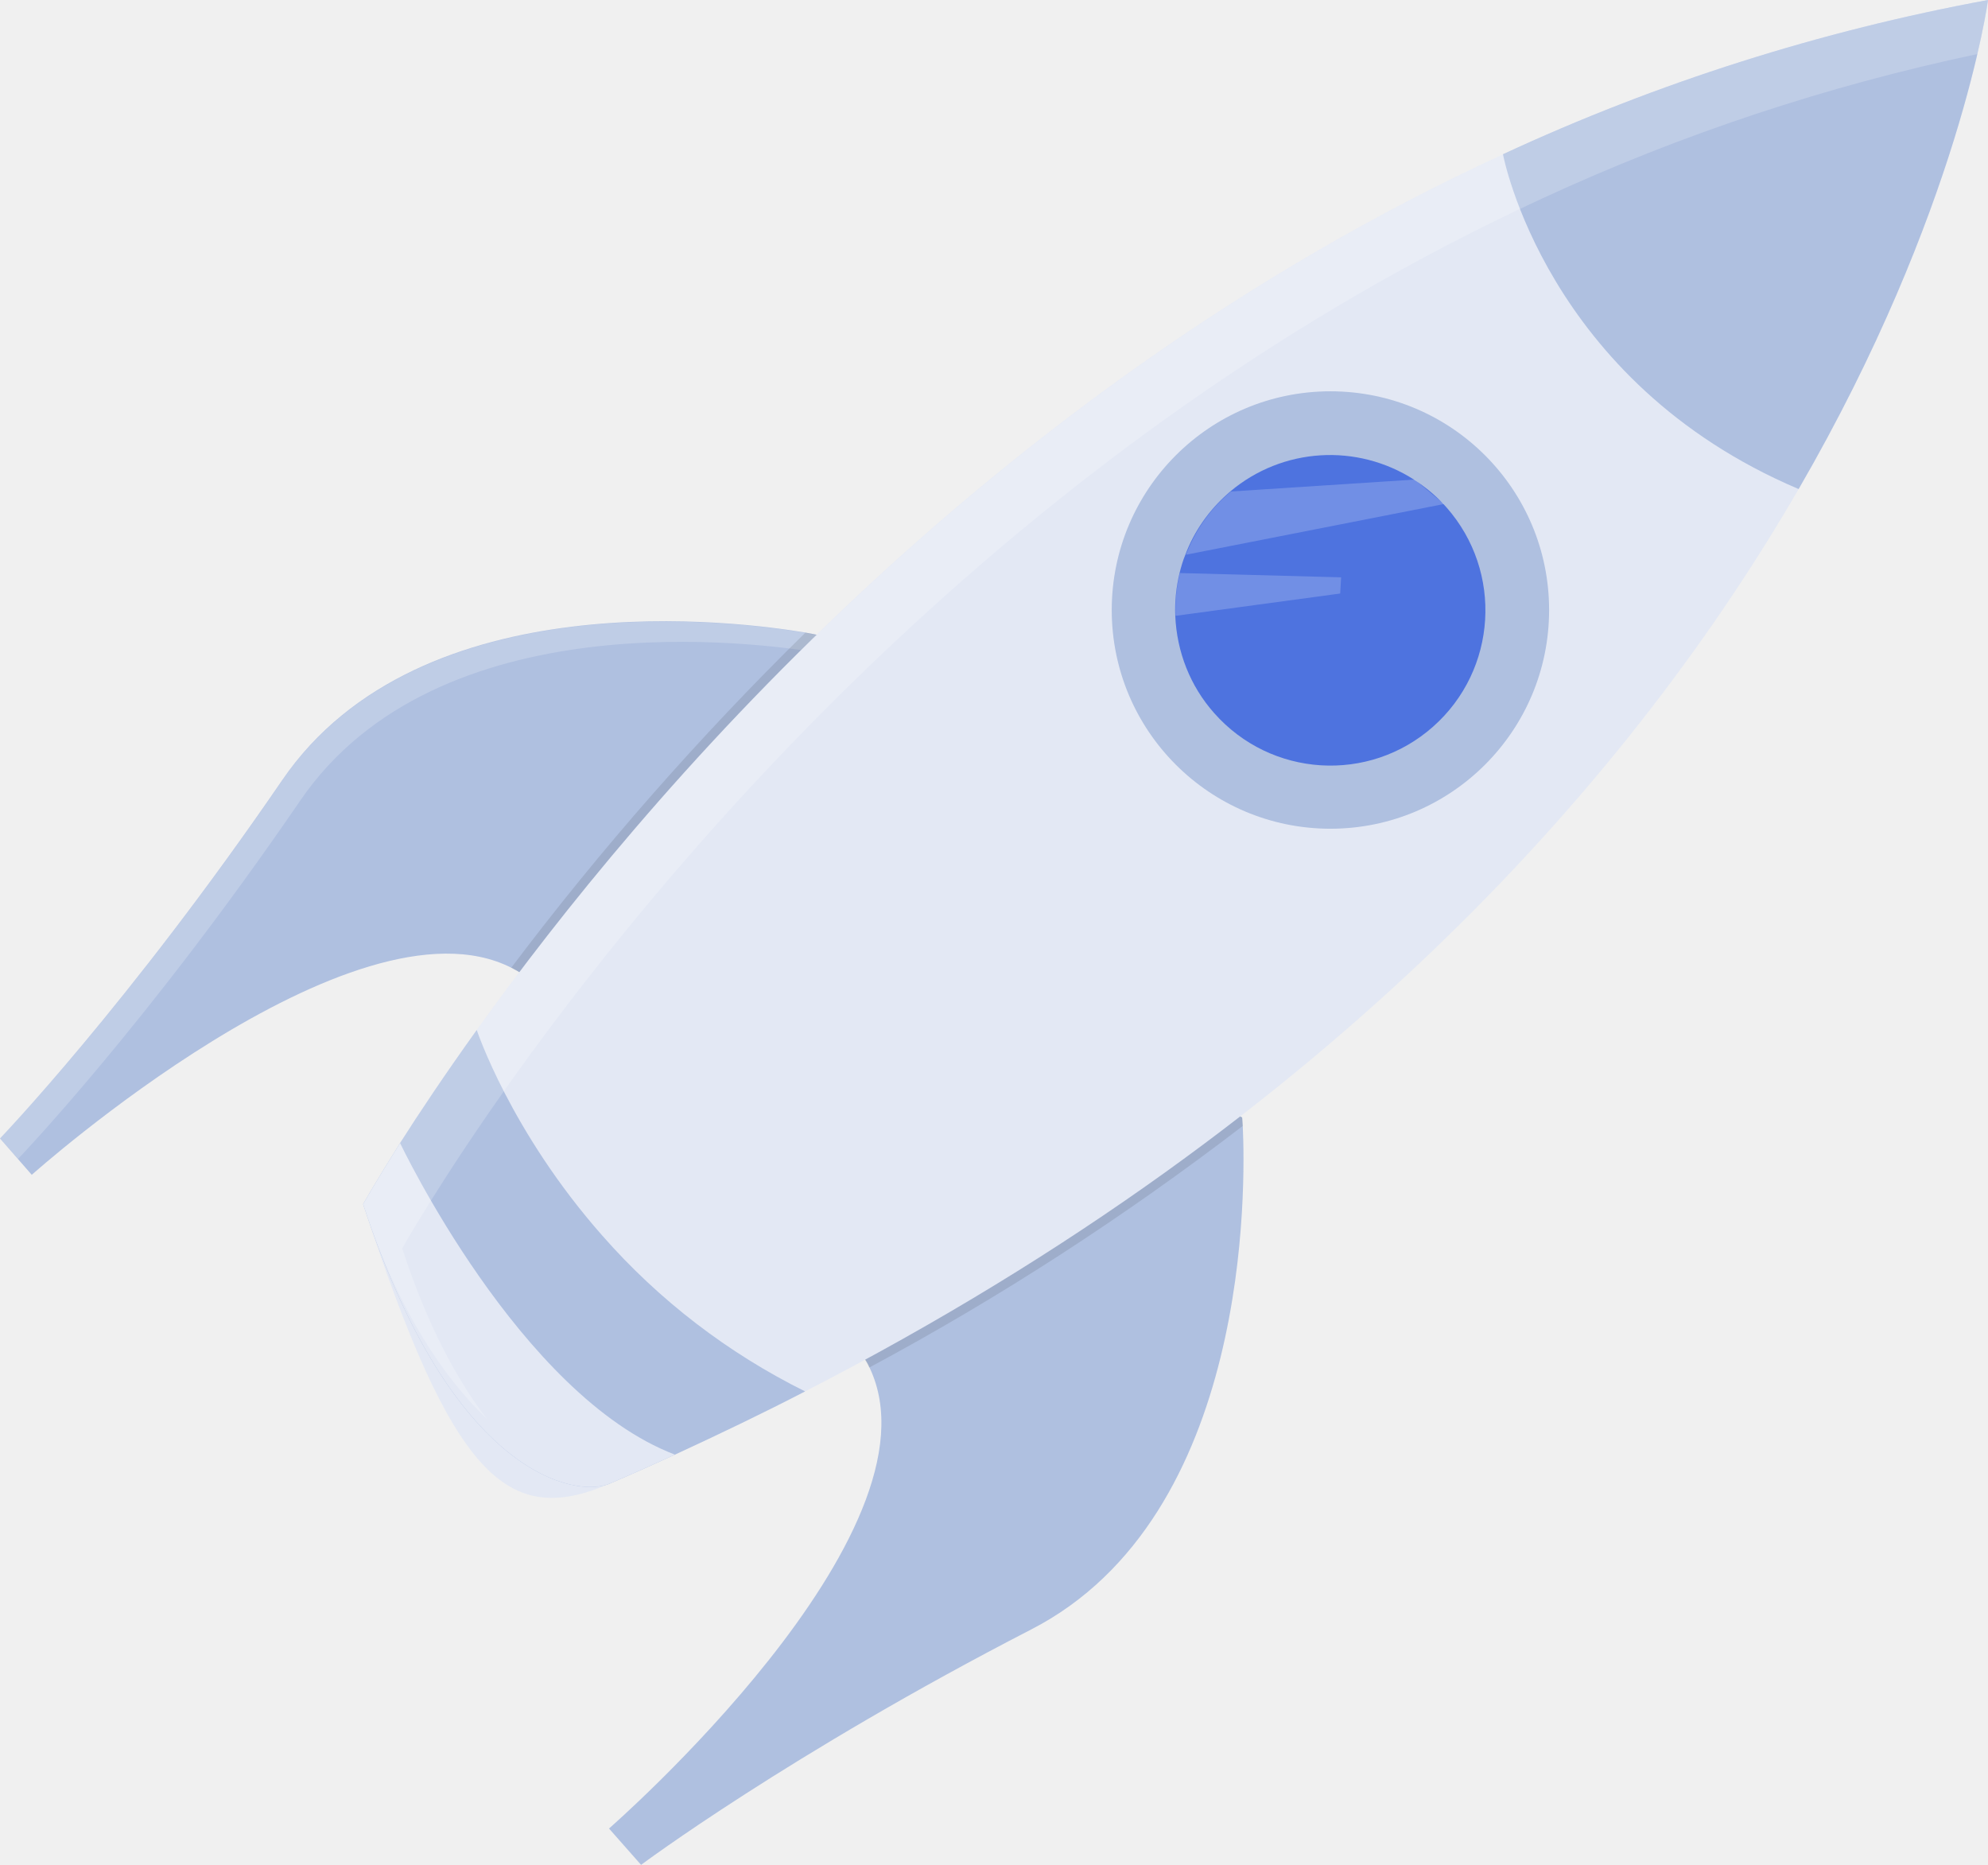
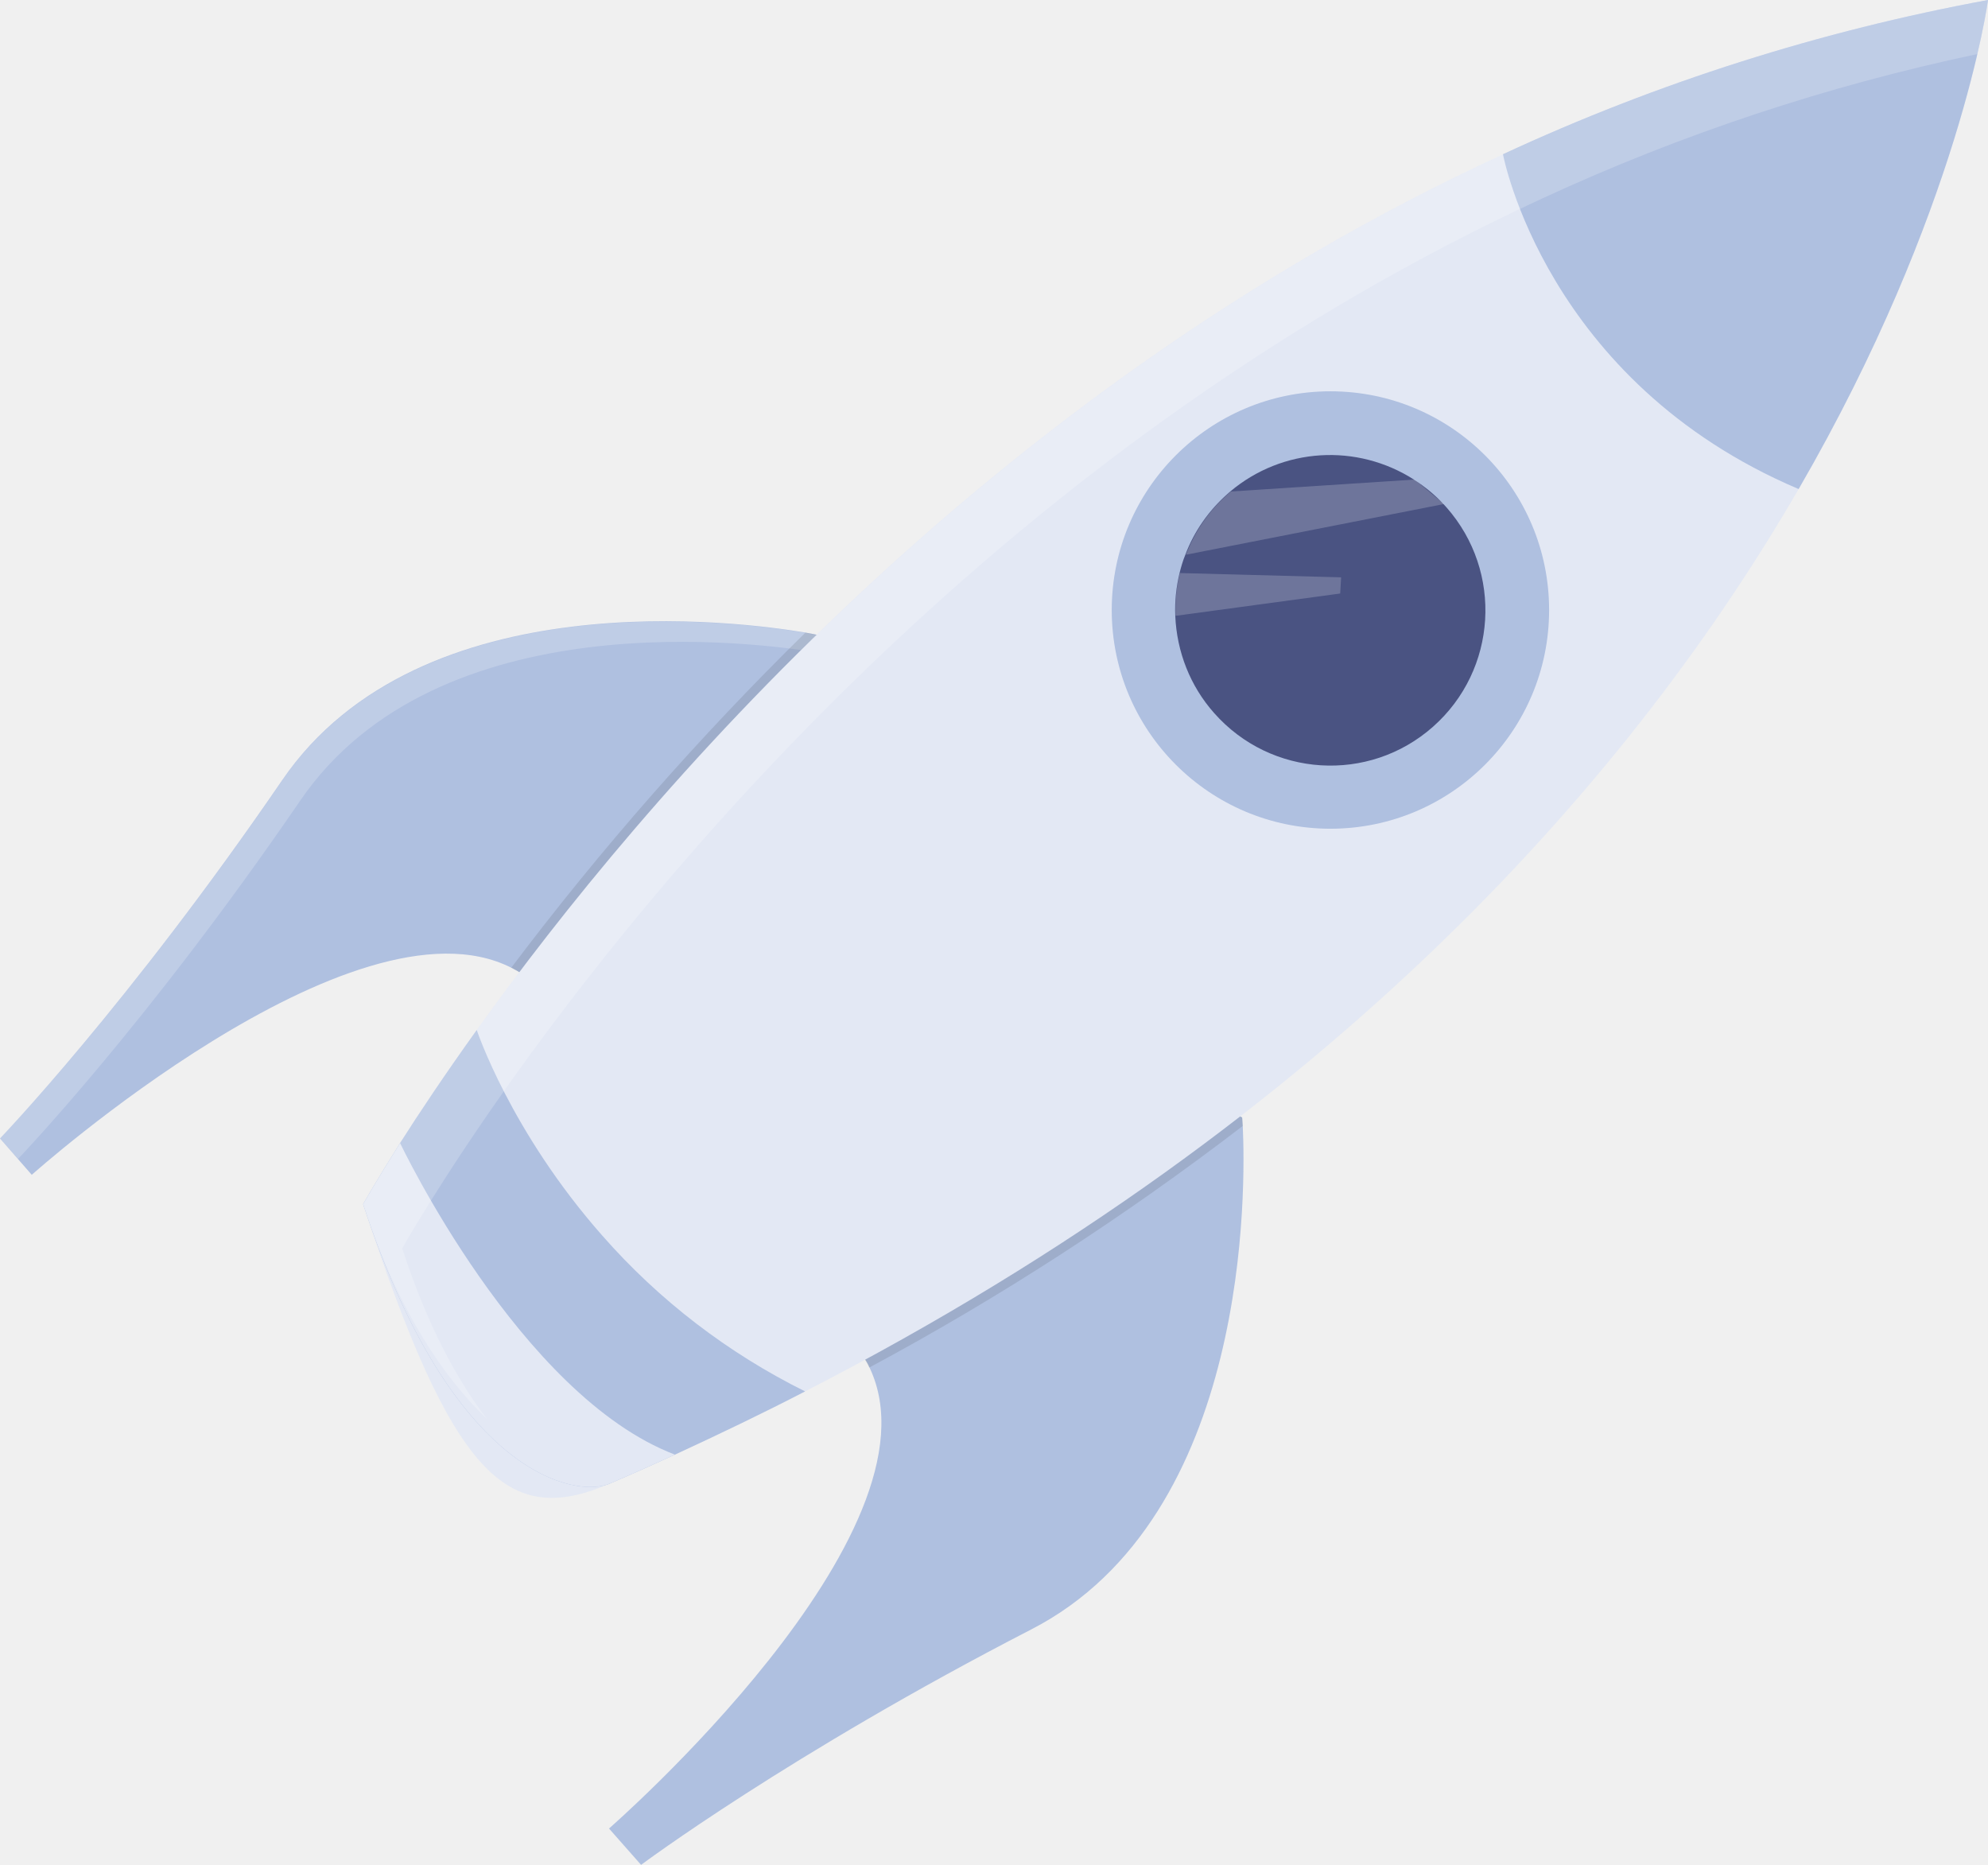
<svg xmlns="http://www.w3.org/2000/svg" version="1.1" id="b759170a-51c3-4e2f-999d-77dec9fd6d11" x="0px" y="0px" viewBox="0 0 650.9 610.5" style="enable-background:new 0 0 650.9 610.5;" xml:space="preserve">
  <style type="text/css">
	.st0{fill:#AFC0E0;}
	.st1{opacity:0.2;fill:#FFFFFF;enable-background:new    ;}
	.st2{opacity:0.1;enable-background:new    ;}
	.st3{fill:#E3E8F4;}
- 	.st4{fill:#4E73DF;}
+ 	.st4{fill:#4a5382;}
</style>
  <path class="st0" d="M174,321c-2-1.6-4.2-3-6.6-4.2c-51.8-26.2-157,67.8-157,67.8L0,372.7c0,0,42.1-43.8,92.4-117.3  c45.2-66.1,150.7-51.8,171.4-48.3c2.3,0.4,3.6,0.7,3.6,0.7C298.7,288.3,174,321,174,321z" />
  <path class="st1" d="M269.4,213.9c-0.6-2-1.3-4-2-6c0,0-1.2-0.2-3.6-0.7c-20.7-3.5-126.2-17.8-171.4,48.3C42.1,329,0,372.7,0,372.7  l5.9,6.7c0,0,42.1-43.8,92.4-117.3C143.3,196.3,248,210.2,269.4,213.9z" />
  <path class="st0" d="M337.7,533.4c-79.2,40.8-127.8,77.1-127.8,77.1l-10.5-11.9c0,0,111.1-96.8,85.3-150.9c-0.5-1.2-1.2-2.3-1.9-3.4  c0,0,47.9-119.6,123.9-78.5c0,0,0.1,1,0.2,2.9C407.8,387.8,409.7,496.3,337.7,533.4z" />
  <path class="st2" d="M174,321c-2-1.6-4.2-3-6.6-4.2c29.3-38.9,61.5-75.5,96.3-109.7c2.3,0.4,3.6,0.7,3.6,0.7  C298.7,288.3,174,321,174,321z" />
  <path class="st2" d="M406.9,368.6c-38.6,29.6-79.4,56.1-122.3,79.1c-0.5-1.2-1.2-2.3-1.9-3.4c0,0,47.9-119.6,123.9-78.5  C406.7,365.7,406.8,366.7,406.9,368.6z" />
  <path class="st3" d="M263.6,455.5c-20.3,10.4-41.6,20.5-64,30.2c-33.6,14.6-51.5-2.2-80.7-91.5c0,0,12.5-22.5,37.2-57  c54.3-75.8,167.5-209.1,336.1-286.7C542.7,27.1,596.1,10.1,650.9,0c0,0-9.1,68.8-62,160.1S439.1,365.3,263.6,455.5z" />
  <circle class="st0" cx="435.6" cy="199.7" r="71.6" />
  <path class="st4" d="M469.2,237.9c-21,18.6-53.1,16.6-71.7-4.5c-7.8-8.8-12.2-20-12.7-31.8c-0.2-4.7,0.3-9.4,1.4-14  c0.5-2,1.1-4.1,1.9-6c2.9-7.7,7.7-14.5,13.8-19.9c0.3-0.3,0.6-0.5,0.9-0.8c17.1-14.4,41.5-15.9,60.3-3.8c3.5,2.3,6.7,4.9,9.5,7.9  l1,1.1C492.2,187.2,490.2,219.3,469.2,237.9C469.2,237.8,469.2,237.9,469.2,237.9z" />
  <path class="st0" d="M588.9,160.1c-83-35.2-96.8-109.6-96.8-109.6C542.7,27,596.1,10.1,650.9,0C650.9,0,641.8,68.8,588.9,160.1z" />
  <path class="st0" d="M263.6,455.5c-13.7,7.1-27.9,13.9-42.6,20.7c-7,3.2-14.1,6.4-21.4,9.5c-10.9,4.7-51.5-2.2-80.7-91.5  c0,0,4.1-7.3,12.1-20c6.1-9.6,14.5-22.2,25.1-37c0,0,11,33.2,41.1,67.3C215.8,425.7,238.4,443,263.6,455.5z" />
  <path class="st3" d="M221,476.2c-7,3.2-14.1,6.4-21.4,9.5c-10.9,4.7-51.5-2.2-80.7-91.5c0,0,4.1-7.3,12.1-20  C131,374.2,170.2,456.9,221,476.2z" />
  <path class="st1" d="M463.2,157l-0.1,0l-60.1,3.9c-0.3,0.3-0.6,0.5-0.9,0.8c-6.2,5.4-10.9,12.3-13.8,19.9l84.5-16.6L463.2,157z" />
  <path class="st1" d="M438.8,194.3l-53.9,7.3c-0.2-4.7,0.3-9.4,1.4-14l52.8,1.4L438.8,194.3z" />
  <path class="st1" d="M131.7,408.7c0,0,12.5-22.5,37.2-57C223.2,276,336.4,142.7,504.9,65c45.6-21.1,93.3-36.9,142.5-47.3  C650.1,6.4,650.9,0,650.9,0c-54.8,10.1-108.2,27-158.7,50.5c-168.6,77.7-281.8,211-336.1,286.7c-24.7,34.4-37.2,57-37.2,57  c11.5,35.3,26.6,57,40.5,70.3C149.4,451.4,139.7,433.3,131.7,408.7z" />
</svg>
